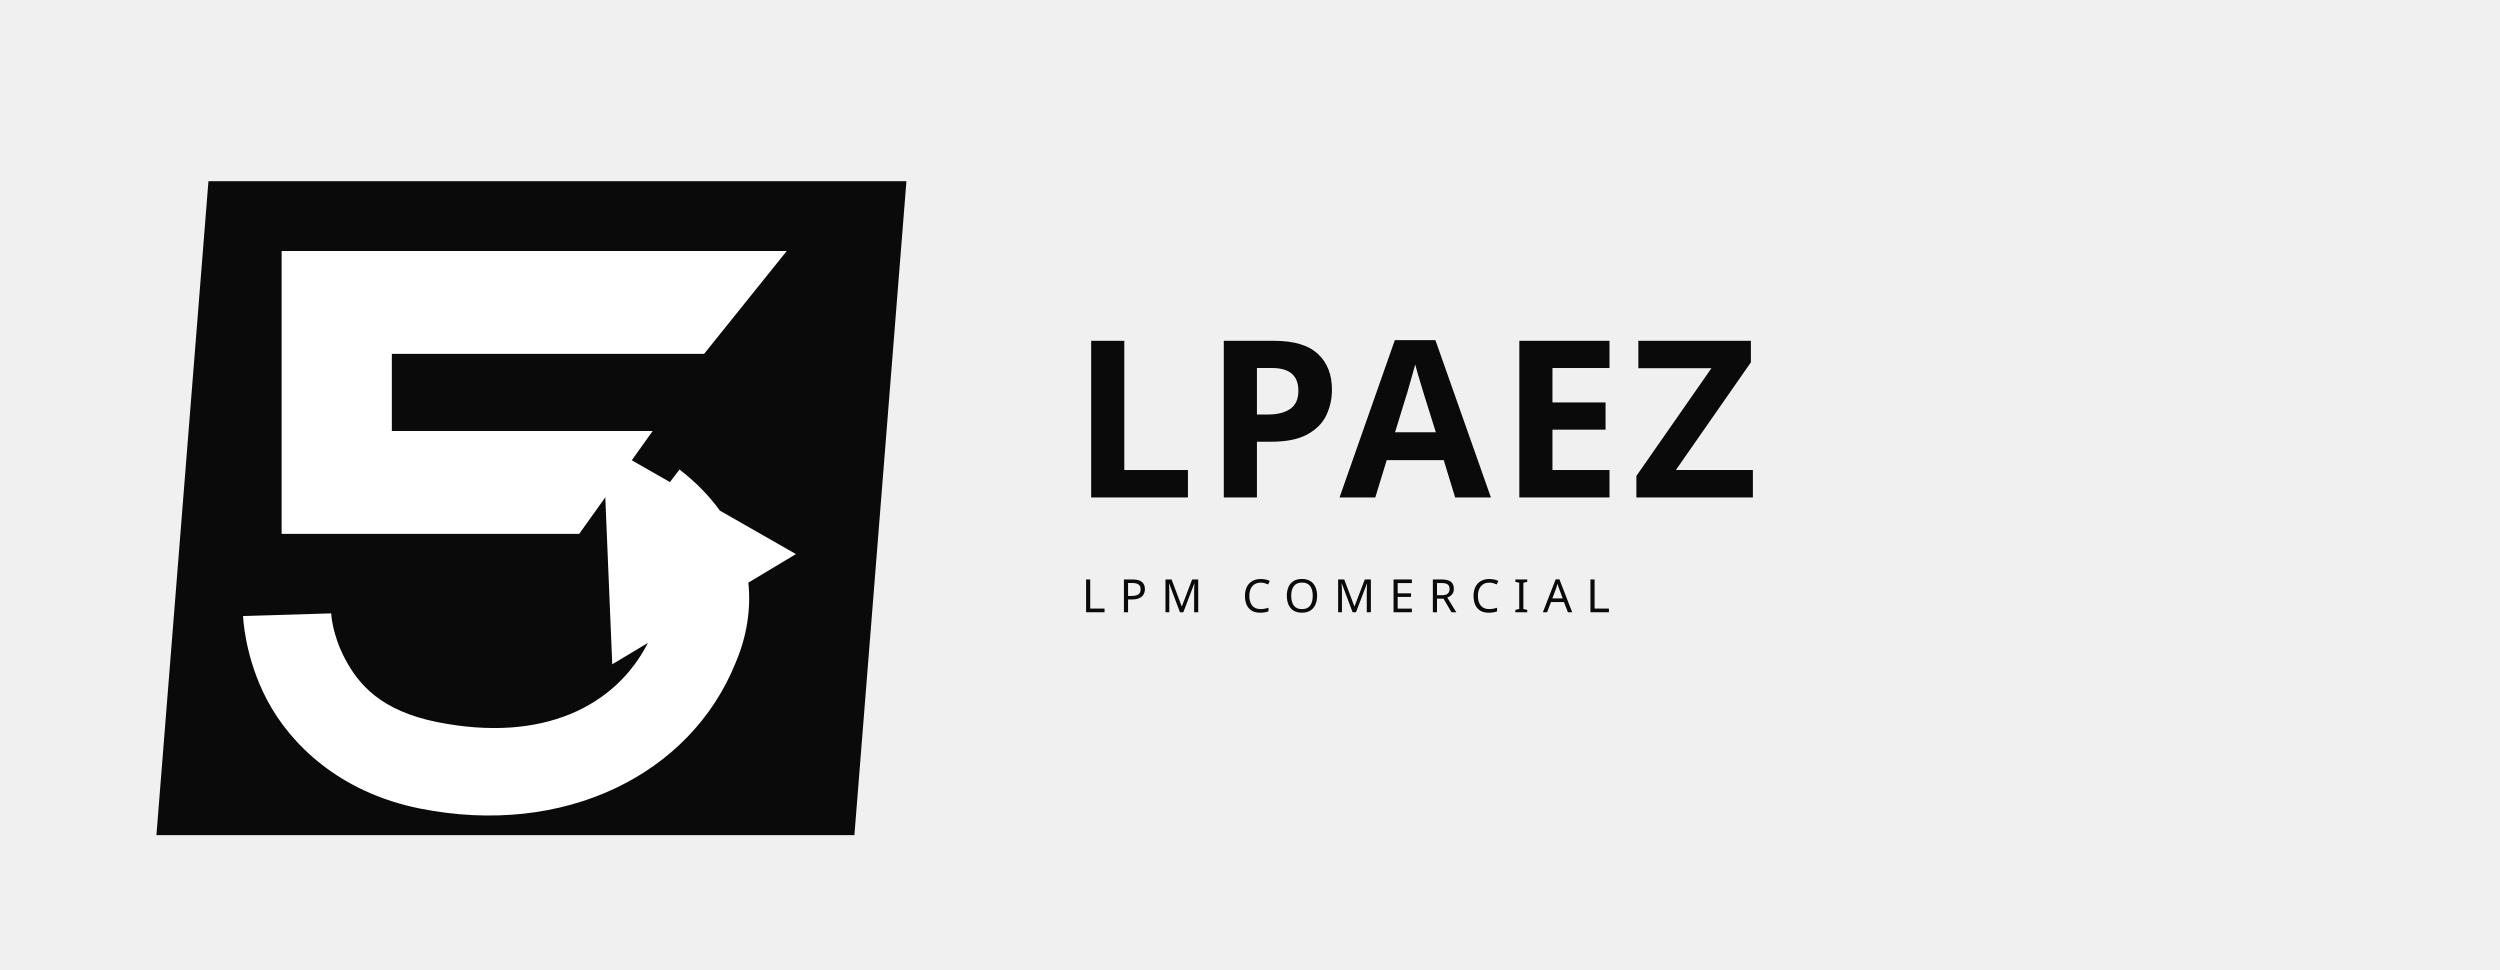
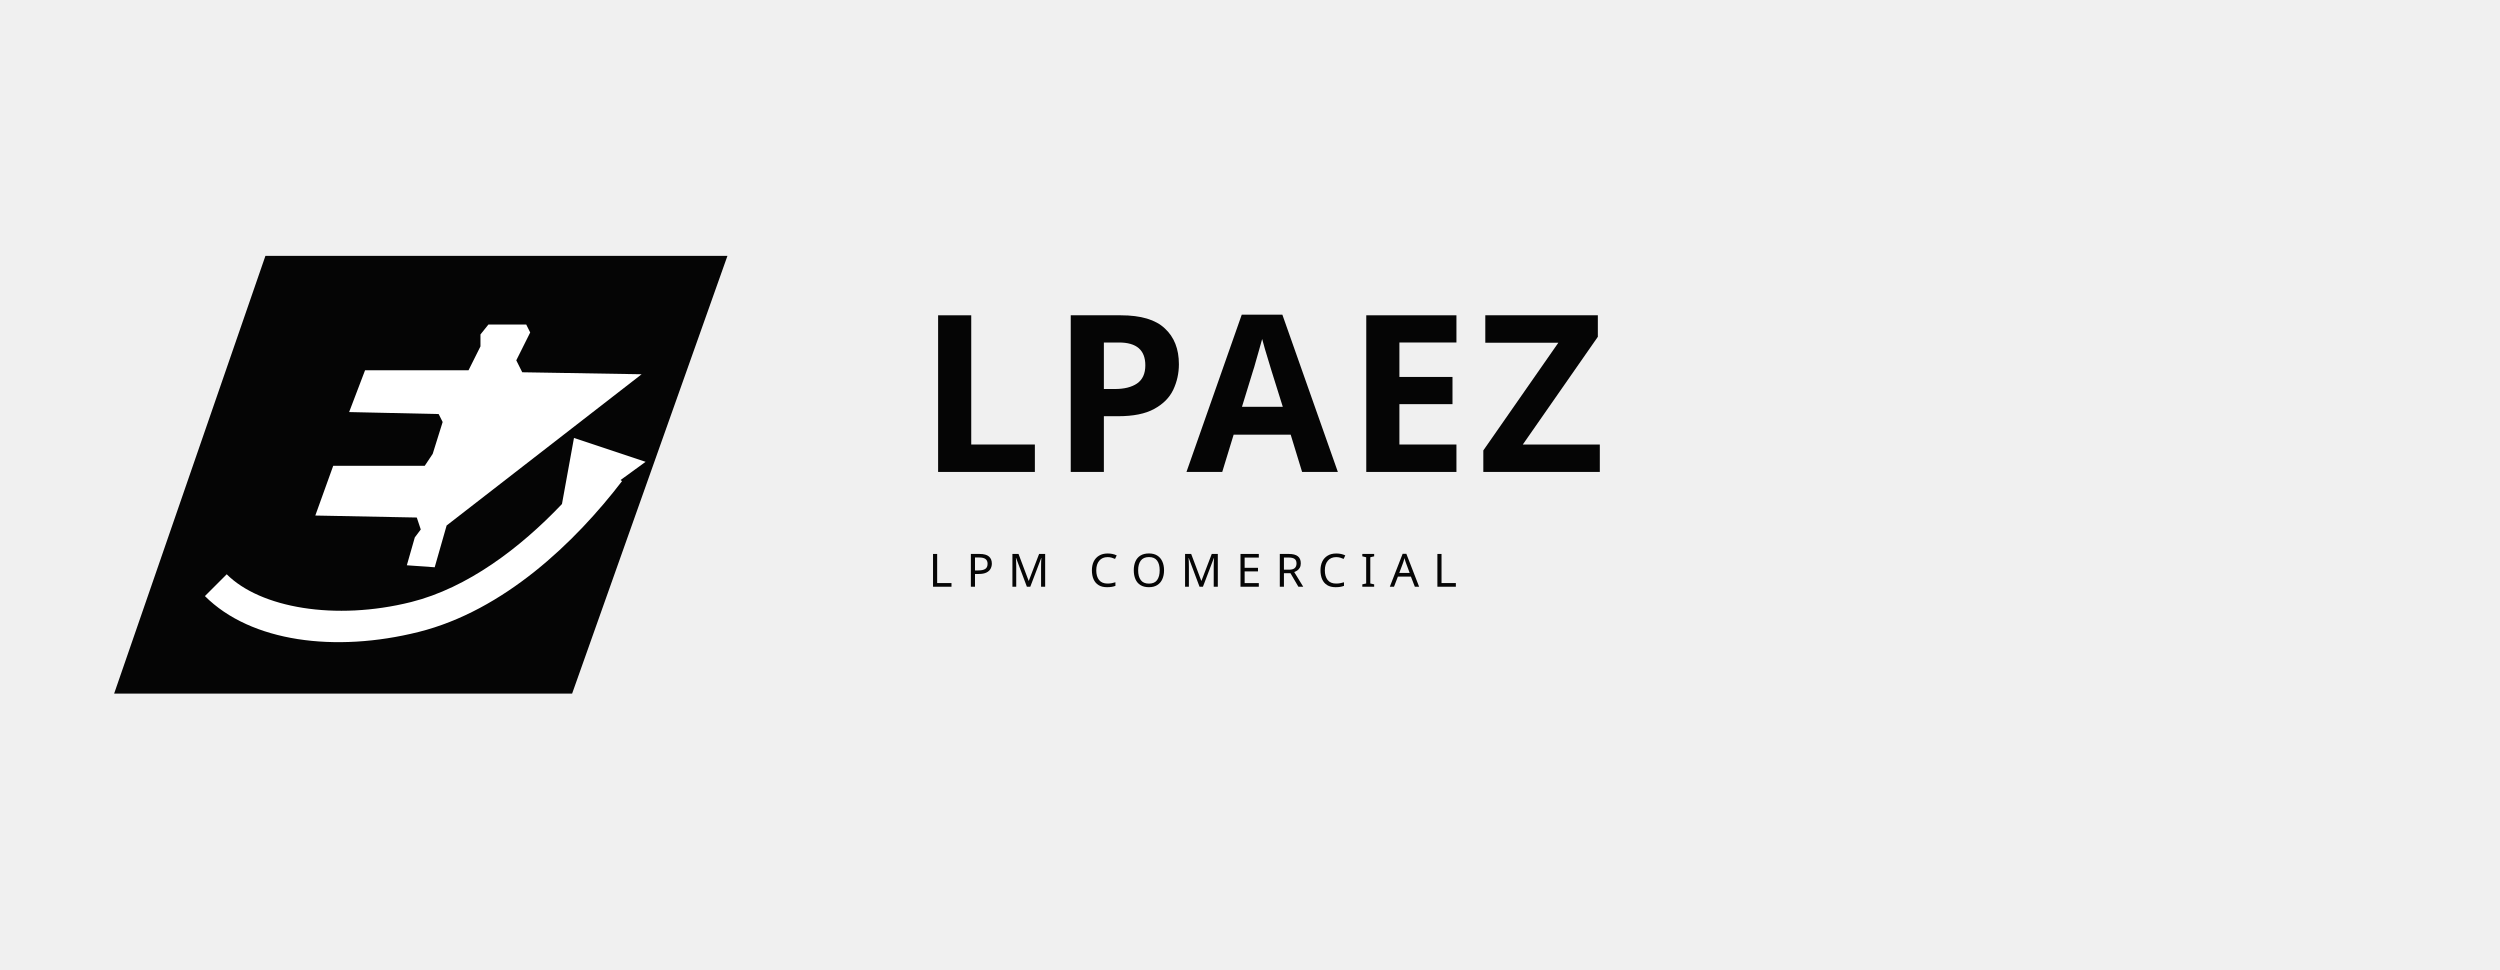
- <svg xmlns="http://www.w3.org/2000/svg" width="980" height="380" viewBox="0 0 980 380" version="1.1" id="lpaez_SF">
-   <defs id="defs" />
-   <g id="layer_isotipo" transform="matrix(0.72,0,0,0.72,24,48)">
-     <path d="M 82,34 H 458 L 430,386 H 54 Z" style="fill:#0a0a0a;stroke:none" id="path4" />
-     <path d="m 120,70 h 275 l -45,56 H 180 v 42 h 142 l -40,56 H 120 Z" style="fill:#ffffff;stroke:none" id="path6" />
-     <path d="m 295,175 5,120 19.42,-11.652 c -17.593,34.511 -57.255,54.611 -114.713,43.119 -30.802,-6.16 -42.886,-20.674 -50.129,-34.334 -7.242,-13.66 -7.588,-24.85 -7.588,-24.85 l -47.98,1.434 c 0,0 0.655,22.31 13.162,45.9 12.507,23.59 38.923,50.076 83.121,58.916 78.501,15.7 147.324,-18.407 171.867,-79.35 6.114,-14.265 8.459,-29.31 6.941,-43.645 L 400,235 358.633,211.361 c -6.058,-8.363 -13.518,-15.86 -22,-22.385 l -5.244,6.816 z" style="fill:#ffffff;stroke:none" id="path8" />
-     <path d="M 82,34 H 458 L 430,386 H 54 Z" style="fill:none;stroke:#0a0a0a;stroke-width:4;stroke-linejoin:miter" id="path10" />
+ <svg xmlns="http://www.w3.org/2000/svg" width="980" height="380" viewBox="0 0 980 380" version="1.1" id="svg20">
+   <defs id="defs22" />
+   <g id="isotipo" transform="matrix(0.78,0,0,0.78,30,64.03)">
+     <defs id="defs20" />
+     <g id="layer_fondo">
+       <path d="M 96,48 H 325 L 248,265 H 21 Z" style="fill:#050505;stroke:none" id="path2" />
+     </g>
+     <g id="layer_sombra">
+       <path d="m 147,108 -8,18 44,2 -2,20 -5,6 h -43 l -8,24 47,2 -3,18 11,5 -14,-1 9,-50 9,-22 -2,-4 -45,-1 8,-21 z" style="fill:#000000;fill-opacity:0;stroke:none" id="path5" />
+     </g>
+     <g id="layer_blanco">
+       <path id="marca_blanca" d="m 284,106 -60,-1 -3,-6 7,-14 -2,-4 h -19 l -4,5 v 6 l -6,12 h -52 l -8,21 45,1 2,4 -5,16 -4,6 h -46 l -9,25 51,1 2,6 -3,4 -4,14 14,1 6,-21 z" style="fill:#ffffff;stroke:none" />
+     </g>
+     <g id="layer_flecha">
+       <path id="flecha_centro" style="color:#000000;fill:#ffffff;stroke-linejoin:round;-inkscape-stroke:none" d="m 250,138 -6.039,33.215 c -20.955,22.075 -47.544,42.192 -75.84,49.266 -38.113,9.528 -75.746,2.934 -92.641,-13.961 l -10.961,10.961 c 23.105,23.105 65.472,28.511 107.359,18.039 42.86,-10.715 78.631,-44.97 102.271,-75.805 l -0.734,-0.562 L 286,150 Z" />
+     </g>
+     <g id="layer_contorno">
+       <path d="M 96,48 H 325 L 248,265 H 21 Z" style="fill:none;stroke:#050505;stroke-width:3;stroke-linejoin:miter" id="path13" />
+     </g>
  </g>
  <g id="layer_tipo">
-     <g aria-label="LPAEZ" id="lk_lpaez" style="font-weight:700;font-size:86px;font-family:'Space Grotesk';letter-spacing:3.4px;fill:#0a0a0a">
-       <path d="m 427.74,195 v -61.404 h 12.986 v 50.654 h 24.94 V 195 Z" id="path17" />
-       <path d="m 499.338,133.596 q 11.868,0 17.286,5.16 5.504,5.074 5.504,14.018 0,5.332 -2.236,10.062 -2.236,4.644 -7.482,7.482 -5.16,2.838 -14.104,2.838 h -5.59 V 195 h -12.986 v -61.404 z m -0.688,10.664 h -5.934 v 18.232 h 4.3 q 5.504,0 8.686,-2.15 3.268,-2.236 3.268,-7.138 0,-8.944 -10.32,-8.944 z" id="path19" />
-       <path d="m 570.42,195 -4.472,-14.62 h -22.36 l -4.472,14.62 h -14.018 l 21.672,-61.662 h 15.91 l 21.758,61.662 z m -12.04,-39.818 q -0.43,-1.462 -1.118,-3.698 -0.688,-2.236 -1.376,-4.558 -0.688,-2.322 -1.118,-4.042 -0.43,1.72 -1.204,4.3 -0.688,2.494 -1.376,4.816 -0.602,2.236 -0.946,3.182 l -4.386,14.276 h 15.996 z" id="path21" />
-       <path d="m 630.924,195 h -35.346 v -61.404 h 35.346 v 10.664 h -22.36 v 13.502 h 20.812 v 10.664 h -20.812 v 15.824 h 22.36 z" id="path23" />
-       <path d="m 687.128,195 h -45.666 v -8.428 l 29.412,-42.226 h -28.638 v -10.75 h 44.118 v 8.428 l -29.412,42.226 h 30.186 z" id="path25" />
+     <g aria-label="LPAEZ" id="text15" style="font-weight:700;font-size:86px;font-family:'Space Grotesk';letter-spacing:3.4px;fill:#050505">
+       <path d="m 367.74,185 v -61.404 h 12.986 v 50.654 h 24.94 V 185 Z" id="path24" />
+       <path d="m 439.338,123.596 q 11.868,0 17.286,5.16 5.504,5.074 5.504,14.018 0,5.332 -2.236,10.062 -2.236,4.644 -7.482,7.482 -5.16,2.838 -14.104,2.838 h -5.59 V 185 h -12.986 v -61.404 z m -0.688,10.664 h -5.934 v 18.232 h 4.3 q 5.504,0 8.686,-2.15 3.268,-2.236 3.268,-7.138 0,-8.944 -10.32,-8.944 z" id="path26" />
+       <path d="m 510.42,185 -4.472,-14.62 h -22.36 l -4.472,14.62 h -14.018 l 21.672,-61.662 h 15.91 l 21.758,61.662 z m -12.04,-39.818 q -0.43,-1.462 -1.118,-3.698 -0.688,-2.236 -1.376,-4.558 -0.688,-2.322 -1.118,-4.042 -0.43,1.72 -1.204,4.3 -0.688,2.494 -1.376,4.816 -0.602,2.236 -0.946,3.182 l -4.386,14.276 h 15.996 z" id="path28" />
+       <path d="m 570.924,185 h -35.346 v -61.404 h 35.346 v 10.664 h -22.36 v 13.502 h 20.812 v 10.664 h -20.812 v 15.824 h 22.36 z" id="path30" />
+       <path d="m 627.128,185 h -45.666 v -8.428 l 29.412,-42.226 h -28.638 v -10.75 h 44.118 v 8.428 l -29.412,42.226 h 30.186 z" id="path32" />
    </g>
-     <g aria-label="LPM COMERCIAL" id="lk_sub" style="font-weight:500;font-size:18px;font-family:'Space Grotesk';letter-spacing:5.4px;fill:#0a0a0a">
-       <path d="m 425.746,240 v -12.852 h 1.62 v 11.412 h 5.616 V 240 Z" id="path28" />
-       <path d="m 443.98,227.148 q 2.52,0 3.672,0.99 1.152,0.99 1.152,2.79 0,1.062 -0.486,1.998 -0.468,0.918 -1.602,1.494 -1.116,0.576 -3.042,0.576 h -1.476 V 240 h -1.62 v -12.852 z m -0.144,1.386 h -1.638 v 5.076 h 1.296 q 1.836,0 2.736,-0.594 0.9,-0.594 0.9,-2.016 0,-1.242 -0.792,-1.854 -0.792,-0.612 -2.502,-0.612 z" id="path30" />
-       <path d="m 462.538,240 -4.23,-11.268 h -0.072 q 0.054,0.558 0.09,1.512 0.036,0.936 0.036,1.962 V 240 h -1.494 v -12.852 h 2.394 l 3.96,10.53 h 0.072 l 4.032,-10.53 h 2.376 V 240 h -1.602 v -7.902 q 0,-0.936 0.036,-1.854 0.054,-0.918 0.09,-1.494 h -0.072 l -4.284,11.25 z" id="path32" />
-       <path d="m 494.182,228.39 q -2.07,0 -3.258,1.386 -1.188,1.386 -1.188,3.798 0,2.394 1.098,3.798 1.116,1.386 3.33,1.386 0.846,0 1.602,-0.144 0.756,-0.144 1.476,-0.36 v 1.404 q -0.72,0.27 -1.494,0.396 -0.756,0.126 -1.818,0.126 -1.962,0 -3.276,-0.81 -1.314,-0.81 -1.98,-2.304 -0.648,-1.494 -0.648,-3.51 0,-1.944 0.702,-3.42 0.72,-1.494 2.106,-2.322 1.386,-0.846 3.366,-0.846 2.034,0 3.546,0.756 l -0.648,1.368 q -0.594,-0.27 -1.332,-0.486 -0.72,-0.216 -1.584,-0.216 z" id="path34" />
-       <path d="m 516.304,233.556 q 0,1.998 -0.684,3.492 -0.666,1.476 -1.98,2.304 -1.314,0.828 -3.258,0.828 -1.998,0 -3.33,-0.828 -1.314,-0.828 -1.962,-2.322 -0.648,-1.494 -0.648,-3.492 0,-1.98 0.648,-3.456 0.648,-1.476 1.962,-2.304 1.332,-0.828 3.348,-0.828 1.926,0 3.24,0.828 1.314,0.81 1.98,2.304 0.684,1.476 0.684,3.474 z m -10.152,0 q 0,2.43 1.026,3.834 1.026,1.386 3.204,1.386 2.196,0 3.204,-1.386 1.008,-1.404 1.008,-3.834 0,-2.43 -1.008,-3.798 -1.008,-1.386 -3.186,-1.386 -2.178,0 -3.222,1.386 -1.026,1.368 -1.026,3.798 z" id="path36" />
-       <path d="m 530.218,240 -4.23,-11.268 h -0.072 q 0.054,0.558 0.09,1.512 0.036,0.936 0.036,1.962 V 240 h -1.494 v -12.852 h 2.394 l 3.96,10.53 h 0.072 l 4.032,-10.53 h 2.376 V 240 h -1.602 v -7.902 q 0,-0.936 0.036,-1.854 0.054,-0.918 0.09,-1.494 h -0.072 l -4.284,11.25 z" id="path38" />
-       <path d="m 553.456,240 h -7.182 v -12.852 h 7.182 v 1.422 h -5.562 v 4.014 h 5.238 v 1.404 h -5.238 v 4.59 h 5.562 z" id="path40" />
-       <path d="m 565.228,227.148 q 2.394,0 3.528,0.918 1.152,0.9 1.152,2.736 0,1.026 -0.378,1.71 -0.378,0.684 -0.972,1.098 -0.576,0.396 -1.224,0.63 l 3.528,5.76 h -1.89 l -3.114,-5.31 h -2.556 V 240 h -1.62 v -12.852 z m -0.09,1.404 h -1.836 v 4.77 h 1.926 q 1.566,0 2.286,-0.612 0.72,-0.63 0.72,-1.836 0,-1.26 -0.756,-1.782 -0.756,-0.54 -2.34,-0.54 z" id="path42" />
-       <path d="m 583.786,228.39 q -2.07,0 -3.258,1.386 -1.188,1.386 -1.188,3.798 0,2.394 1.098,3.798 1.116,1.386 3.33,1.386 0.846,0 1.602,-0.144 0.756,-0.144 1.476,-0.36 v 1.404 q -0.72,0.27 -1.494,0.396 -0.756,0.126 -1.818,0.126 -1.962,0 -3.276,-0.81 -1.314,-0.81 -1.98,-2.304 -0.648,-1.494 -0.648,-3.51 0,-1.944 0.702,-3.42 0.72,-1.494 2.106,-2.322 1.386,-0.846 3.366,-0.846 2.034,0 3.546,0.756 l -0.648,1.368 q -0.594,-0.27 -1.332,-0.486 -0.72,-0.216 -1.584,-0.216 z" id="path44" />
-       <path d="m 598.672,240 h -4.644 v -0.936 l 1.512,-0.342 v -10.278 l -1.512,-0.36 v -0.936 h 4.644 v 0.936 l -1.512,0.36 v 10.278 l 1.512,0.342 z" id="path46" />
-       <path d="m 614.62,240 -1.548,-3.978 h -5.094 l -1.53,3.978 h -1.638 l 5.022,-12.906 h 1.458 l 5.004,12.906 z m -3.474,-9.306 q -0.054,-0.144 -0.18,-0.522 -0.126,-0.378 -0.252,-0.774 -0.108,-0.414 -0.18,-0.63 -0.126,0.558 -0.288,1.098 -0.162,0.522 -0.27,0.828 l -1.458,3.888 h 4.068 z" id="path48" />
-       <path d="m 623.458,240 v -12.852 h 1.62 v 11.412 h 5.616 V 240 Z" id="path50" />
+     <g aria-label="LPM COMERCIAL" id="text17" style="font-weight:500;font-size:18px;font-family:'Space Grotesk';letter-spacing:5.4px;fill:#050505">
+       <path d="m 365.746,230 v -12.852 h 1.62 v 11.412 h 5.616 V 230 Z" id="path35" />
+       <path d="m 383.98,217.148 q 2.52,0 3.672,0.99 1.152,0.99 1.152,2.79 0,1.062 -0.486,1.998 -0.468,0.918 -1.602,1.494 -1.116,0.576 -3.042,0.576 h -1.476 V 230 h -1.62 v -12.852 z m -0.144,1.386 h -1.638 v 5.076 h 1.296 q 1.836,0 2.736,-0.594 0.9,-0.594 0.9,-2.016 0,-1.242 -0.792,-1.854 -0.792,-0.612 -2.502,-0.612 z" id="path37" />
+       <path d="m 402.538,230 -4.23,-11.268 h -0.072 q 0.054,0.558 0.09,1.512 0.036,0.936 0.036,1.962 V 230 h -1.494 v -12.852 h 2.394 l 3.96,10.53 h 0.072 l 4.032,-10.53 h 2.376 V 230 h -1.602 v -7.902 q 0,-0.936 0.036,-1.854 0.054,-0.918 0.09,-1.494 h -0.072 l -4.284,11.25 z" id="path39" />
+       <path d="m 434.182,218.39 q -2.07,0 -3.258,1.386 -1.188,1.386 -1.188,3.798 0,2.394 1.098,3.798 1.116,1.386 3.33,1.386 0.846,0 1.602,-0.144 0.756,-0.144 1.476,-0.36 v 1.404 q -0.72,0.27 -1.494,0.396 -0.756,0.126 -1.818,0.126 -1.962,0 -3.276,-0.81 -1.314,-0.81 -1.98,-2.304 -0.648,-1.494 -0.648,-3.51 0,-1.944 0.702,-3.42 0.72,-1.494 2.106,-2.322 1.386,-0.846 3.366,-0.846 2.034,0 3.546,0.756 l -0.648,1.368 q -0.594,-0.27 -1.332,-0.486 -0.72,-0.216 -1.584,-0.216 z" id="path41" />
+       <path d="m 456.304,223.556 q 0,1.998 -0.684,3.492 -0.666,1.476 -1.98,2.304 -1.314,0.828 -3.258,0.828 -1.998,0 -3.33,-0.828 -1.314,-0.828 -1.962,-2.322 -0.648,-1.494 -0.648,-3.492 0,-1.98 0.648,-3.456 0.648,-1.476 1.962,-2.304 1.332,-0.828 3.348,-0.828 1.926,0 3.24,0.828 1.314,0.81 1.98,2.304 0.684,1.476 0.684,3.474 z m -10.152,0 q 0,2.43 1.026,3.834 1.026,1.386 3.204,1.386 2.196,0 3.204,-1.386 1.008,-1.404 1.008,-3.834 0,-2.43 -1.008,-3.798 -1.008,-1.386 -3.186,-1.386 -2.178,0 -3.222,1.386 -1.026,1.368 -1.026,3.798 z" id="path43" />
+       <path d="m 470.218,230 -4.23,-11.268 h -0.072 q 0.054,0.558 0.09,1.512 0.036,0.936 0.036,1.962 V 230 h -1.494 v -12.852 h 2.394 l 3.96,10.53 h 0.072 l 4.032,-10.53 h 2.376 V 230 h -1.602 v -7.902 q 0,-0.936 0.036,-1.854 0.054,-0.918 0.09,-1.494 h -0.072 l -4.284,11.25 z" id="path45" />
+       <path d="m 493.456,230 h -7.182 v -12.852 h 7.182 v 1.422 h -5.562 v 4.014 h 5.238 v 1.404 h -5.238 v 4.59 h 5.562 z" id="path47" />
+       <path d="m 505.228,217.148 q 2.394,0 3.528,0.918 1.152,0.9 1.152,2.736 0,1.026 -0.378,1.71 -0.378,0.684 -0.972,1.098 -0.576,0.396 -1.224,0.63 l 3.528,5.76 h -1.89 l -3.114,-5.31 h -2.556 V 230 h -1.62 v -12.852 z m -0.09,1.404 h -1.836 v 4.77 h 1.926 q 1.566,0 2.286,-0.612 0.72,-0.63 0.72,-1.836 0,-1.26 -0.756,-1.782 -0.756,-0.54 -2.34,-0.54 z" id="path49" />
+       <path d="m 523.786,218.39 q -2.07,0 -3.258,1.386 -1.188,1.386 -1.188,3.798 0,2.394 1.098,3.798 1.116,1.386 3.33,1.386 0.846,0 1.602,-0.144 0.756,-0.144 1.476,-0.36 v 1.404 q -0.72,0.27 -1.494,0.396 -0.756,0.126 -1.818,0.126 -1.962,0 -3.276,-0.81 -1.314,-0.81 -1.98,-2.304 -0.648,-1.494 -0.648,-3.51 0,-1.944 0.702,-3.42 0.72,-1.494 2.106,-2.322 1.386,-0.846 3.366,-0.846 2.034,0 3.546,0.756 l -0.648,1.368 q -0.594,-0.27 -1.332,-0.486 -0.72,-0.216 -1.584,-0.216 z" id="path51" />
+       <path d="m 538.672,230 h -4.644 v -0.936 l 1.512,-0.342 v -10.278 l -1.512,-0.36 v -0.936 h 4.644 v 0.936 l -1.512,0.36 v 10.278 l 1.512,0.342 z" id="path53" />
+       <path d="m 554.62,230 -1.548,-3.978 h -5.094 l -1.53,3.978 h -1.638 l 5.022,-12.906 h 1.458 l 5.004,12.906 z m -3.474,-9.306 q -0.054,-0.144 -0.18,-0.522 -0.126,-0.378 -0.252,-0.774 -0.108,-0.414 -0.18,-0.63 -0.126,0.558 -0.288,1.098 -0.162,0.522 -0.27,0.828 l -1.458,3.888 h 4.068 z" id="path55" />
+       <path d="m 563.458,230 v -12.852 h 1.62 v 11.412 h 5.616 V 230 Z" id="path57" />
    </g>
  </g>
</svg>
